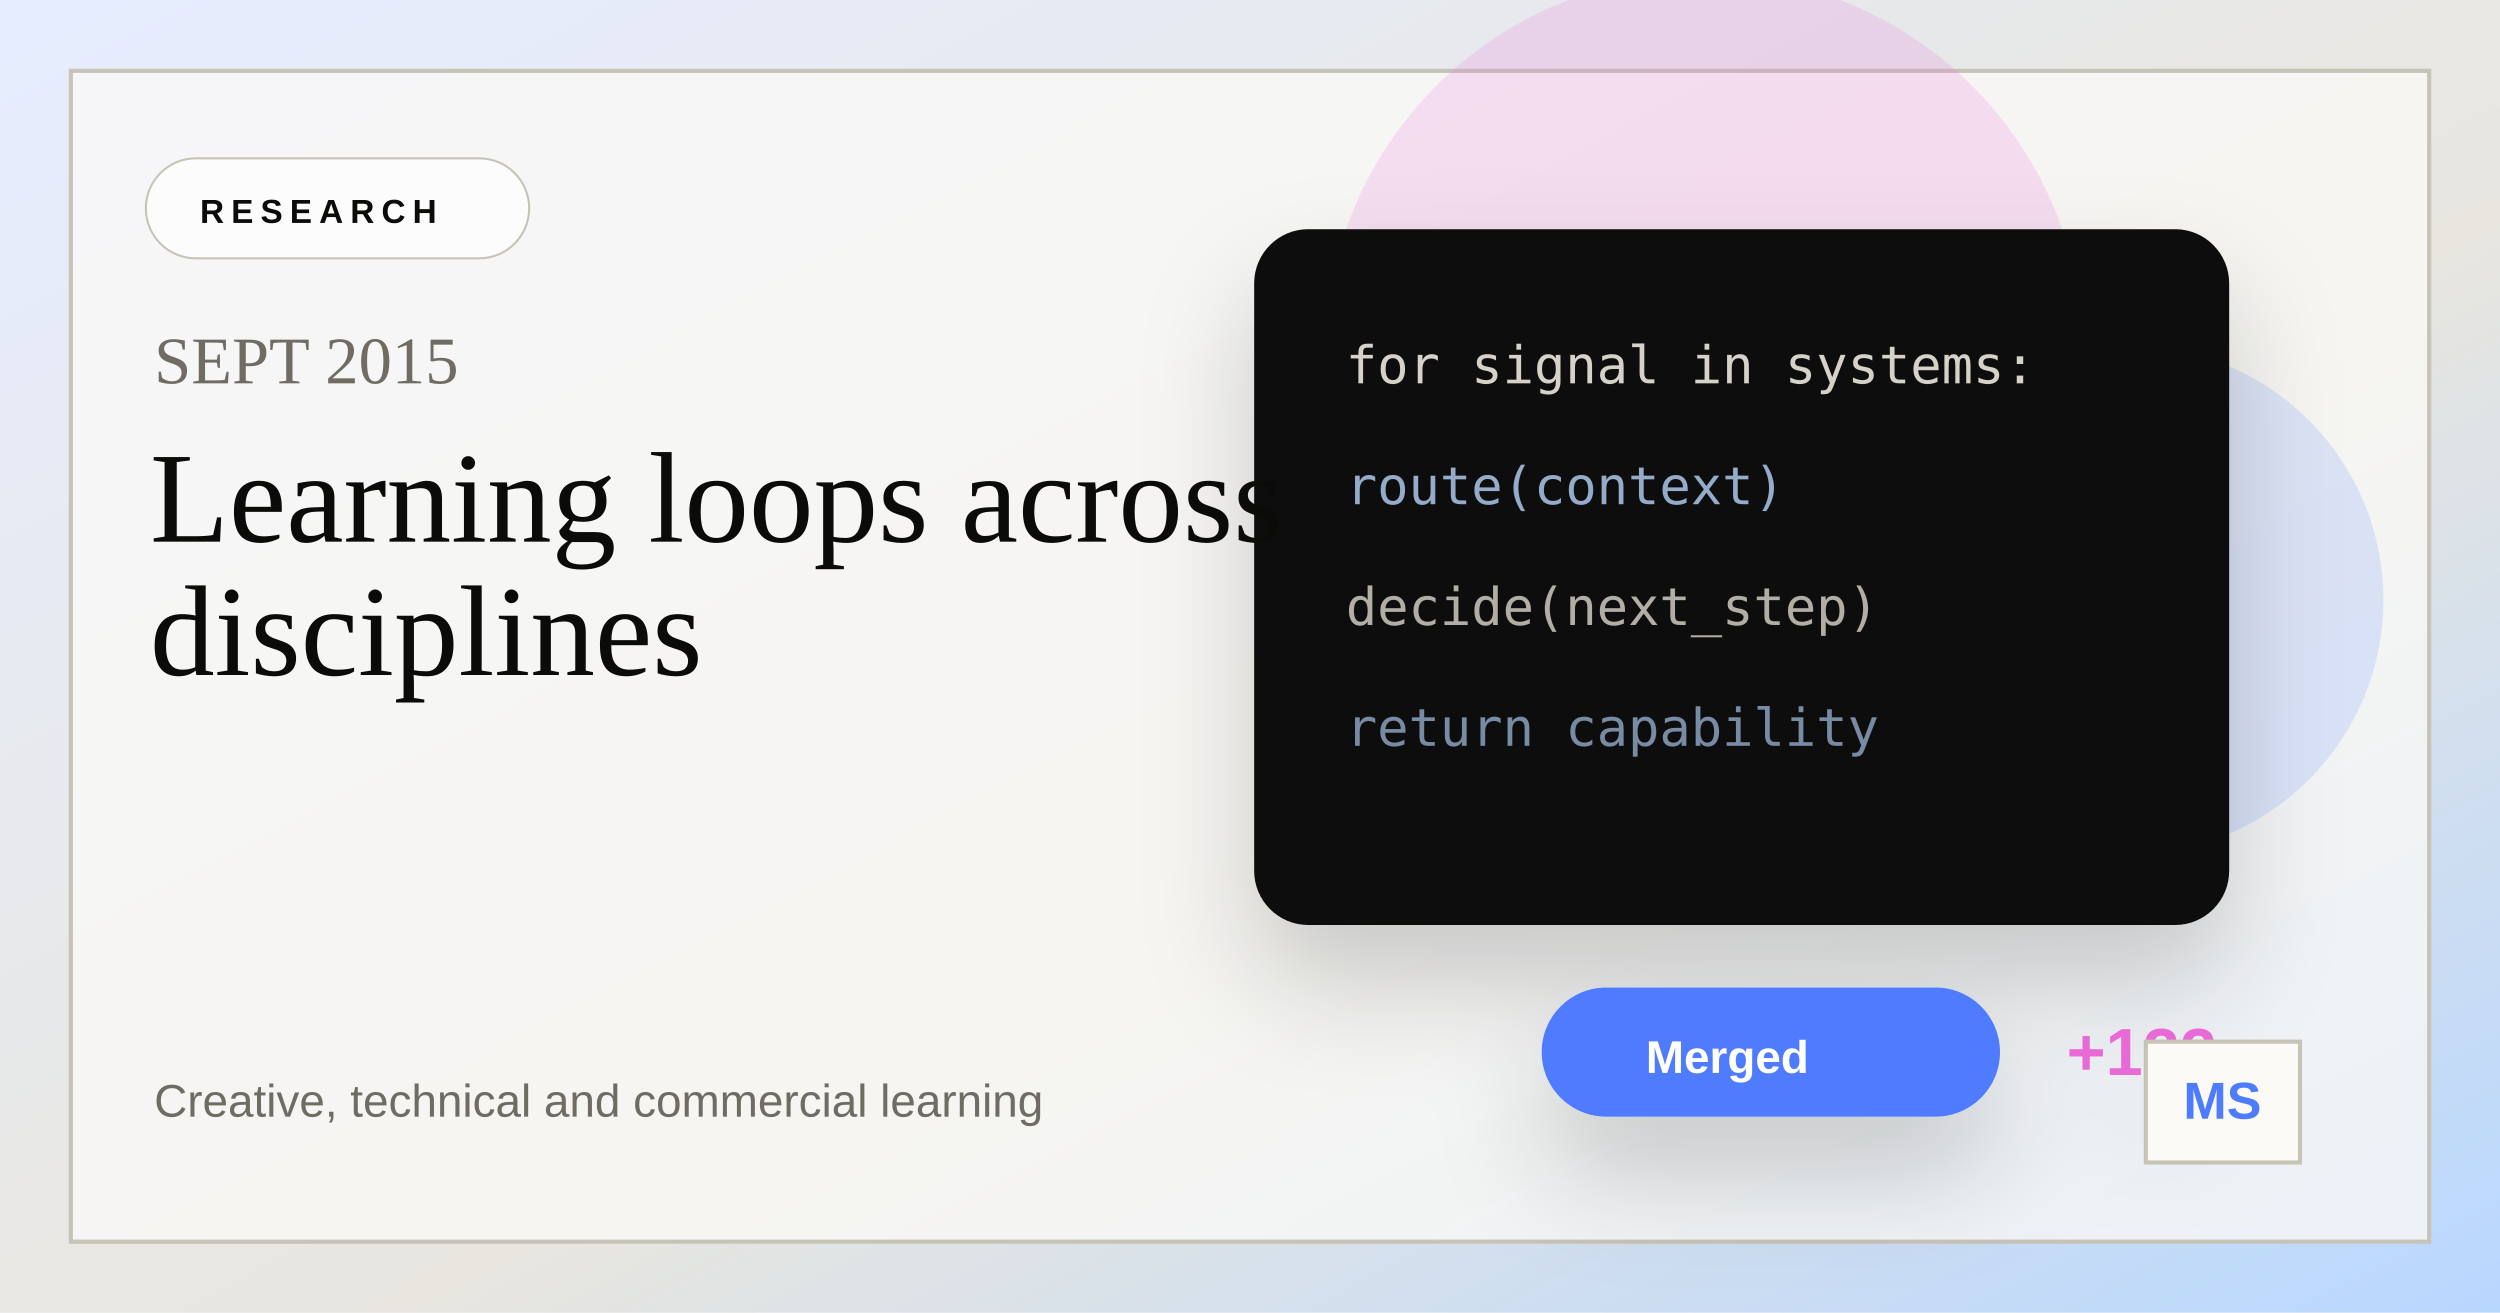
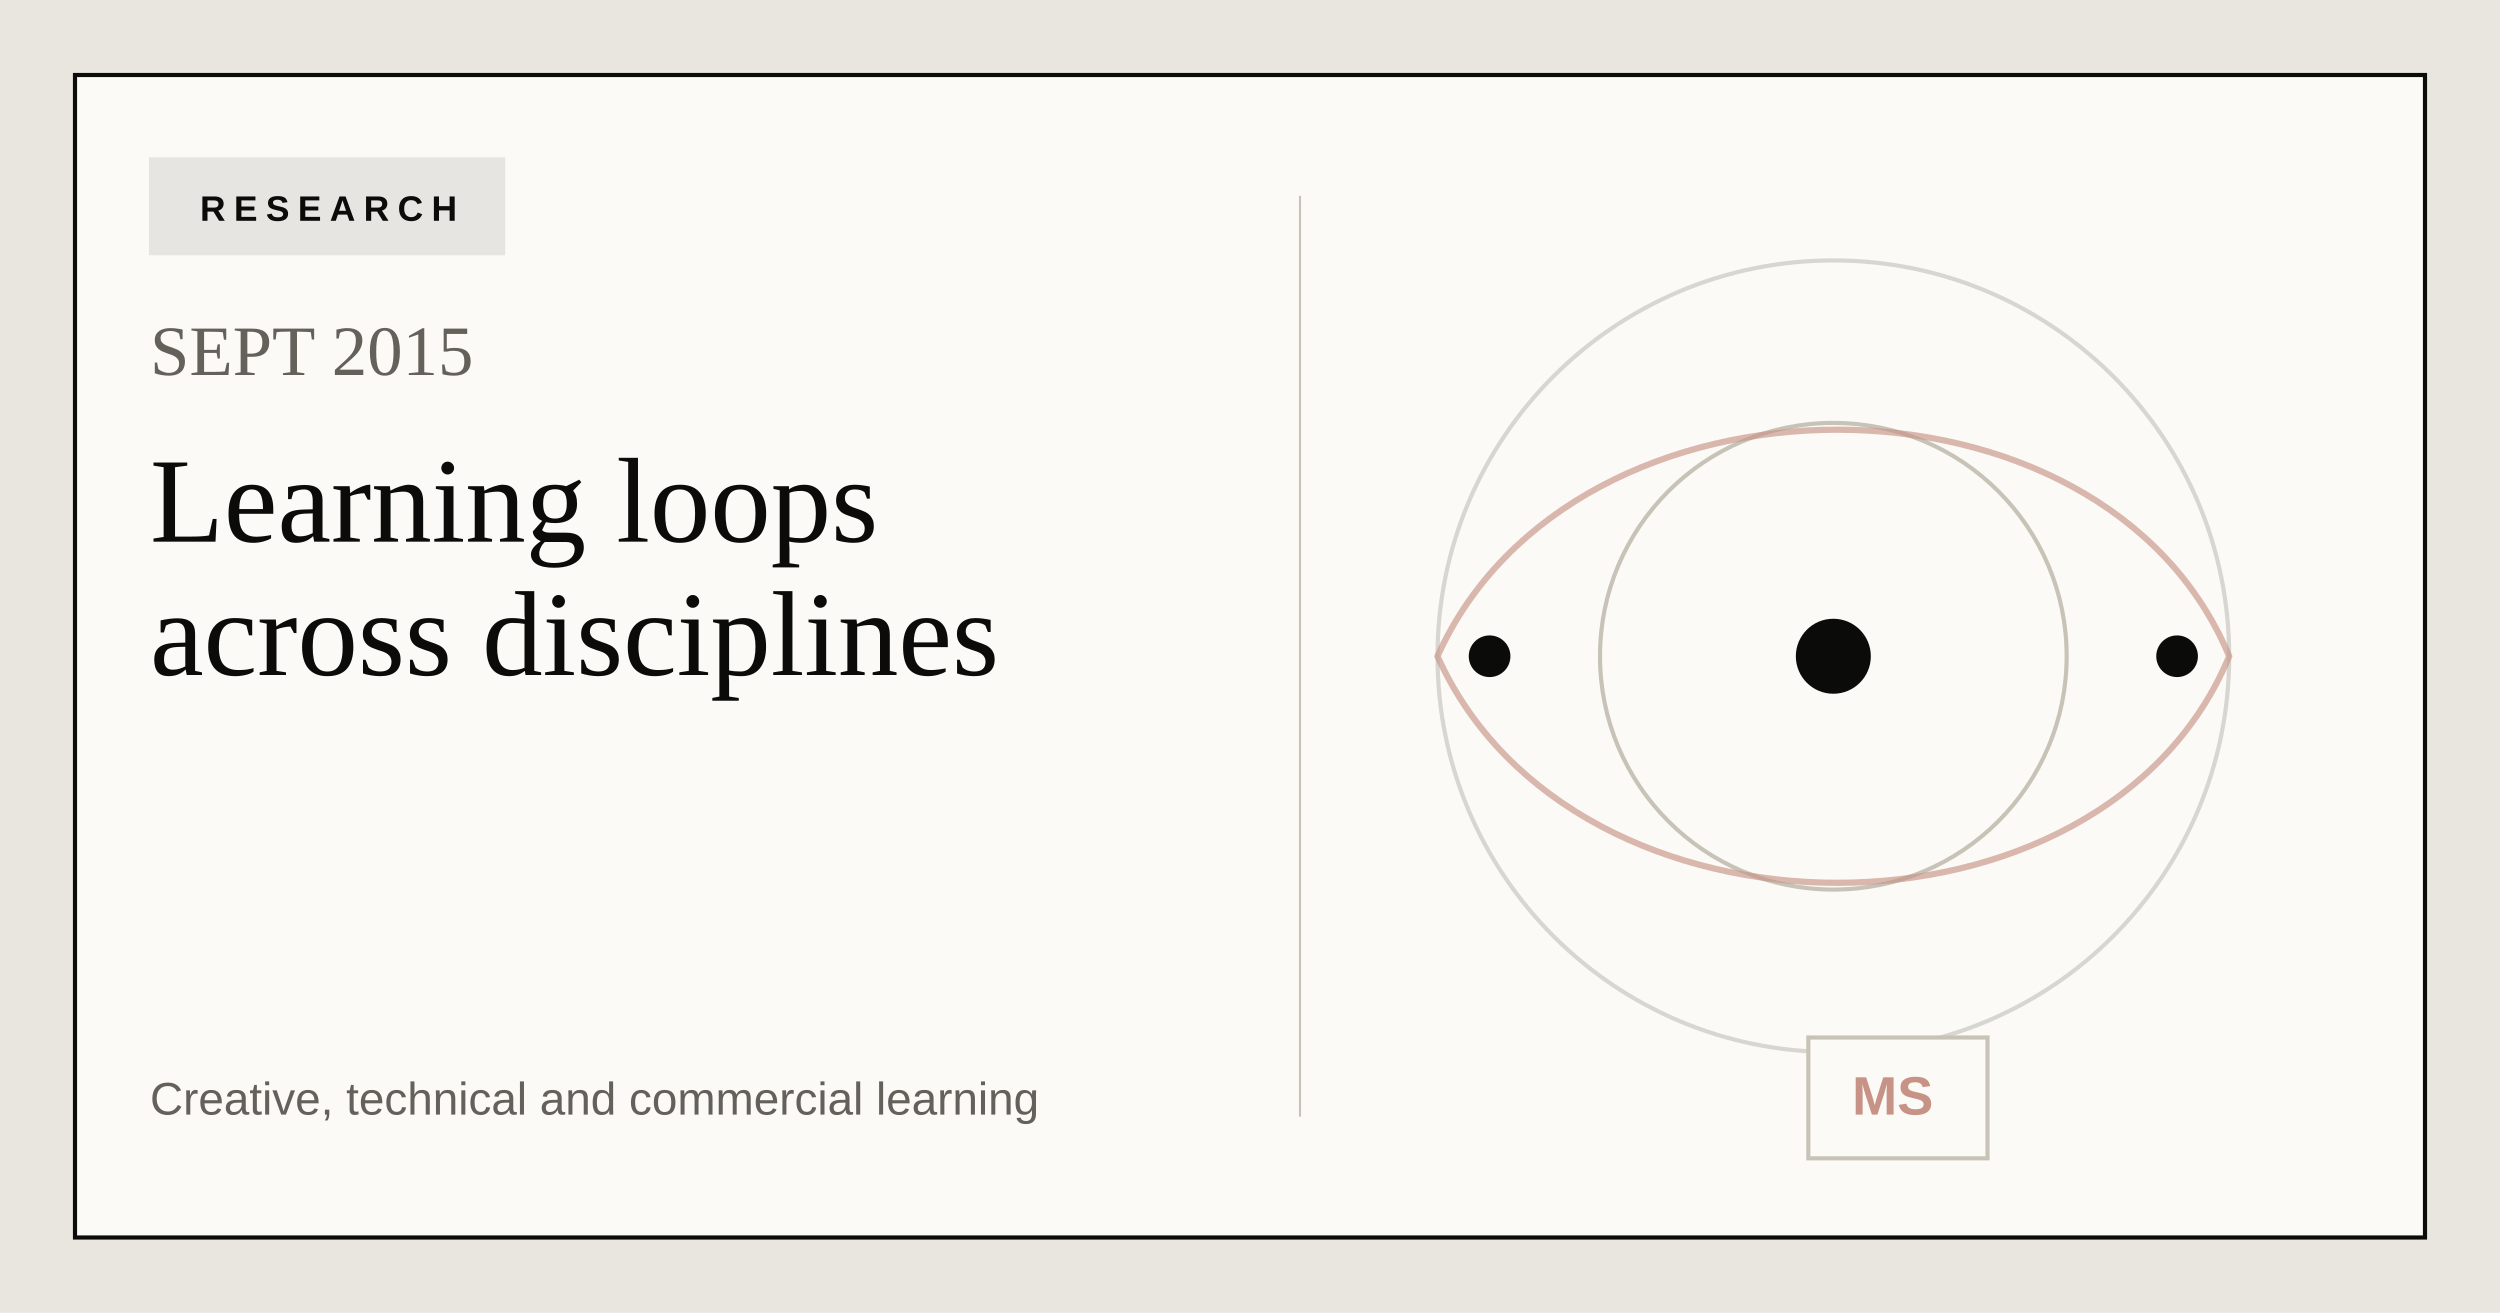
<svg xmlns="http://www.w3.org/2000/svg" width="1200" height="630" viewBox="0 0 1200 630" role="img" aria-labelledby="title desc">
-   <defs>
-     <linearGradient id="backgroundGradient" x1="0" y1="0" x2="1" y2="1">
-       <stop offset="0%" stop-color="#e6edff" />
-       <stop offset="58%" stop-color="#e8e6df" />
-       <stop offset="100%" stop-color="#b8d7ff" />
-     </linearGradient>
-     <radialGradient id="fieldGradient" cx="68%" cy="42%" r="70%">
-       <stop offset="0%" stop-color="#ffd06f" stop-opacity="0.92" />
-       <stop offset="55%" stop-color="#e86bd6" stop-opacity="0.54" />
-       <stop offset="100%" stop-color="#7b61ff" stop-opacity="0.86" />
-     </radialGradient>
-     <linearGradient id="waveGradient" x1="0" y1="0" x2="1" y2="1">
-       <stop offset="0%" stop-color="#e86bd6" />
-       <stop offset="50%" stop-color="#b8d7ff" />
-       <stop offset="100%" stop-color="#4f7cff" />
-     </linearGradient>
-     <filter id="softShadow" x="-20%" y="-20%" width="140%" height="140%">
-       <feDropShadow dx="0" dy="28" stdDeviation="26" flood-color="#0b0b09" flood-opacity="0.18" />
-     </filter>
-   </defs>
-   <rect width="1200" height="630" fill="url(#backgroundGradient)" />
-   <rect x="34" y="34" width="1132" height="562" rx="0" fill="rgba(251,250,247,0.76)" stroke="#c8c3b7" stroke-width="2" />
-   <circle cx="818" cy="170" r="182" fill="#e86bd6" opacity="0.18" />
-   <circle cx="1022" cy="288" r="122" fill="#4f7cff" opacity="0.16" />
-   <g filter="url(#softShadow)">
-     <rect x="602" y="110" width="468" height="334" rx="26" fill="#11110f" />
-     <g font-family="SFMono-Regular, Consolas, monospace" font-size="25">
-       <text x="646" y="184" fill="#f7f1e7" opacity="0.86">for signal in systems:</text>
-       <text x="646" y="242" fill="#b8d7ff" opacity="0.78">  route(context)</text>
-       <text x="646" y="300" fill="#f7f1e7" opacity="0.7">  decide(next_step)</text>
-       <text x="646" y="358" fill="#b8d7ff" opacity="0.62">return capability</text>
-     </g>
-     <rect x="740" y="474" width="220" height="62" rx="31" fill="#4f7cff" />
-     <text x="790" y="515" font-family="Arial, Helvetica, sans-serif" font-size="22" font-weight="700" fill="#ffffff">Merged</text>
-     <text x="992" y="516" font-family="Arial, Helvetica, sans-serif" font-size="32" font-weight="700" fill="#e86bd6">+122</text>
-   </g>
-   <rect x="70" y="76" width="184" height="48" rx="24" fill="rgba(255,255,255,0.72)" stroke="#c8c3b7" />
-   <text x="96" y="107" font-family="Arial, Helvetica, sans-serif" font-size="16" font-weight="700" letter-spacing="3.4" fill="#0b0b09">RESEARCH</text>
-   <text x="74" y="184" font-family="Georgia, 'Times New Roman', serif" font-size="32" fill="#706c64">SEPT 2015</text>
-   <text x="72" y="260" font-family="Georgia, 'Times New Roman', serif" font-size="62" font-weight="500" fill="#0b0b09">Learning loops across</text>
-   <text x="72" y="324" font-family="Georgia, 'Times New Roman', serif" font-size="62" font-weight="500" fill="#0b0b09">disciplines</text>
-   <text x="74" y="536" font-family="Arial, Helvetica, sans-serif" font-size="22" fill="#706c64">Creative, technical and commercial learning</text>
-   <rect x="1030" y="500" width="74" height="58" rx="0" fill="#fbfaf7" stroke="#c8c3b7" stroke-width="2" />
-   <text x="1048" y="537" font-family="Arial, Helvetica, sans-serif" font-size="25" font-weight="800" fill="#4f7cff">MS</text>
+   <rect width="1200" height="630" fill="#e8e6df" />
+   <rect x="36" y="36" width="1128" height="558" fill="#fbfaf7" stroke="#0b0b09" stroke-width="2" />
+   <rect x="72" y="76" width="170" height="46" fill="#8c877e" opacity="0.18" stroke="#8c877e" stroke-width="1" />
+   <text x="96" y="106" font-family="Arial, Helvetica, sans-serif" font-size="17" font-weight="700" letter-spacing="4" fill="#0b0b09">RESEARCH</text>
+   <text x="72" y="180" font-family="Georgia, 'Times New Roman', serif" font-size="34" fill="#64615b">SEPT 2015</text>
+   <text x="72" y="260" font-family="Georgia, 'Times New Roman', serif" font-size="58" font-weight="500" fill="#0b0b09">Learning loops</text>
+   <text x="72" y="324" font-family="Georgia, 'Times New Roman', serif" font-size="58" font-weight="500" fill="#0b0b09">across disciplines</text>
+   <text x="72" y="535" font-family="Arial, Helvetica, sans-serif" font-size="22" fill="#64615b">Creative, technical and commercial learning</text>
+   <circle cx="880" cy="315" r="190" fill="none" stroke="#8c877e" stroke-width="2" opacity="0.32" />
+   <circle cx="880" cy="315" r="112" fill="none" stroke="#c8c3b7" stroke-width="2" />
+   <path d="M690 315 C755 170 1010 170 1070 315 C1010 460 755 460 690 315Z" fill="none" stroke="#c69386" stroke-width="3" opacity="0.65" />
+   <circle cx="880" cy="315" r="18" fill="#0b0b09" />
+   <circle cx="715" cy="315" r="10" fill="#0b0b09" />
+   <circle cx="1045" cy="315" r="10" fill="#0b0b09" />
+   <line x1="624" y1="94" x2="624" y2="536" stroke="#c8c3b7" stroke-width="1" />
+   <rect x="868" y="498" width="86" height="58" fill="#fbfaf7" stroke="#c8c3b7" stroke-width="2" />
+   <text x="889" y="535" font-family="Arial, Helvetica, sans-serif" font-size="26" font-weight="700" fill="#c69386">MS</text>
</svg>
